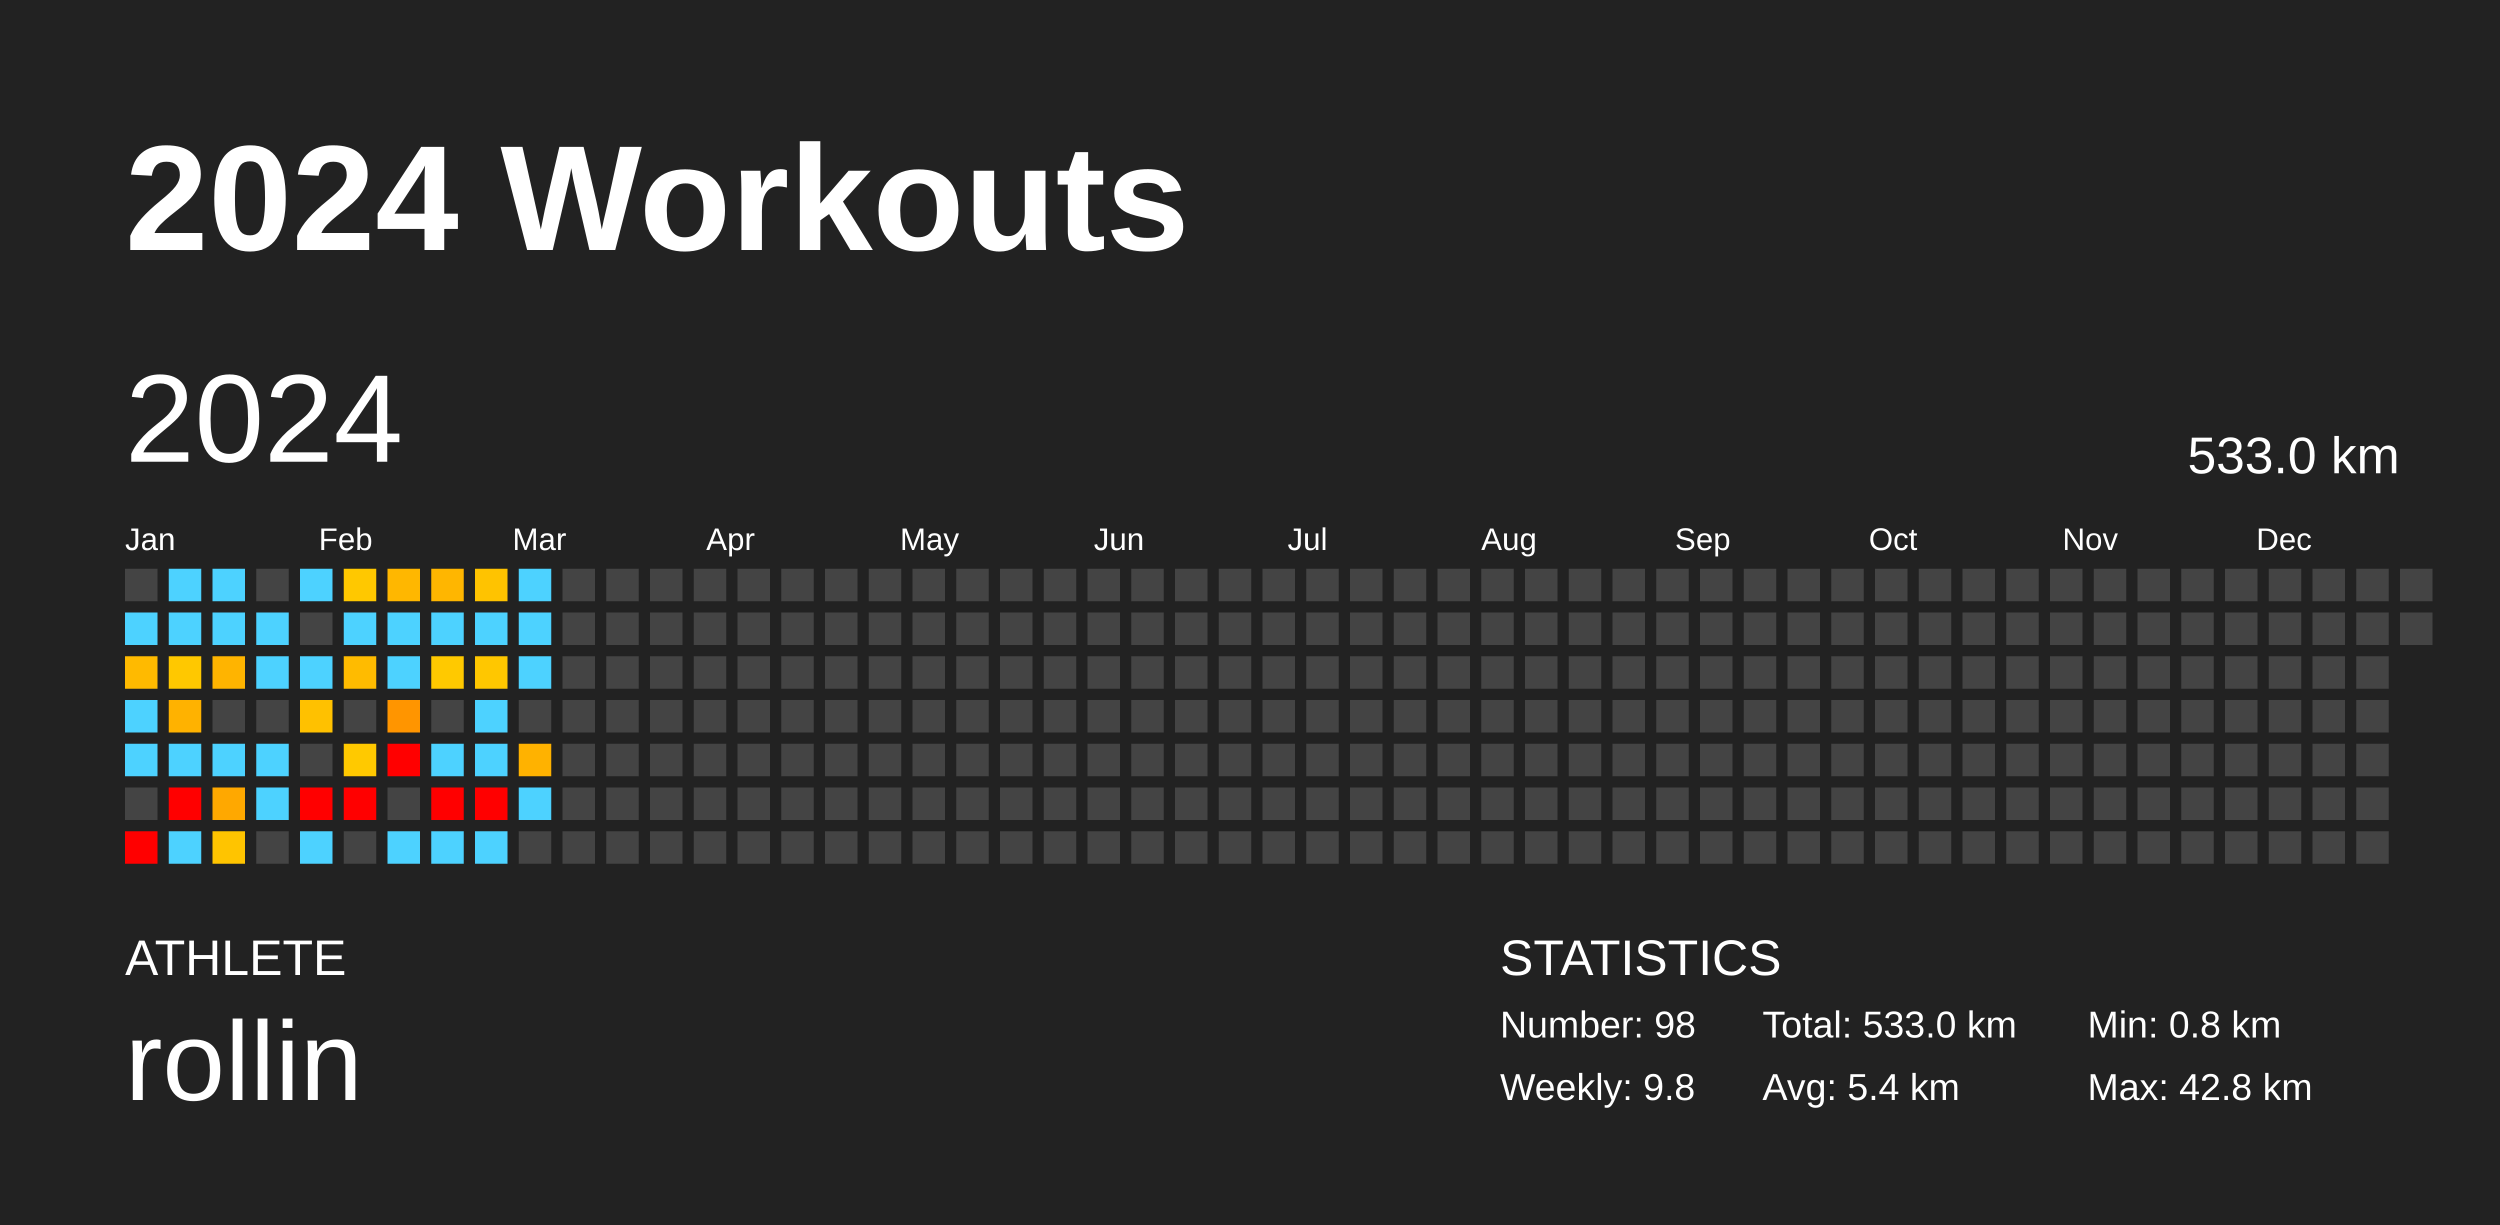
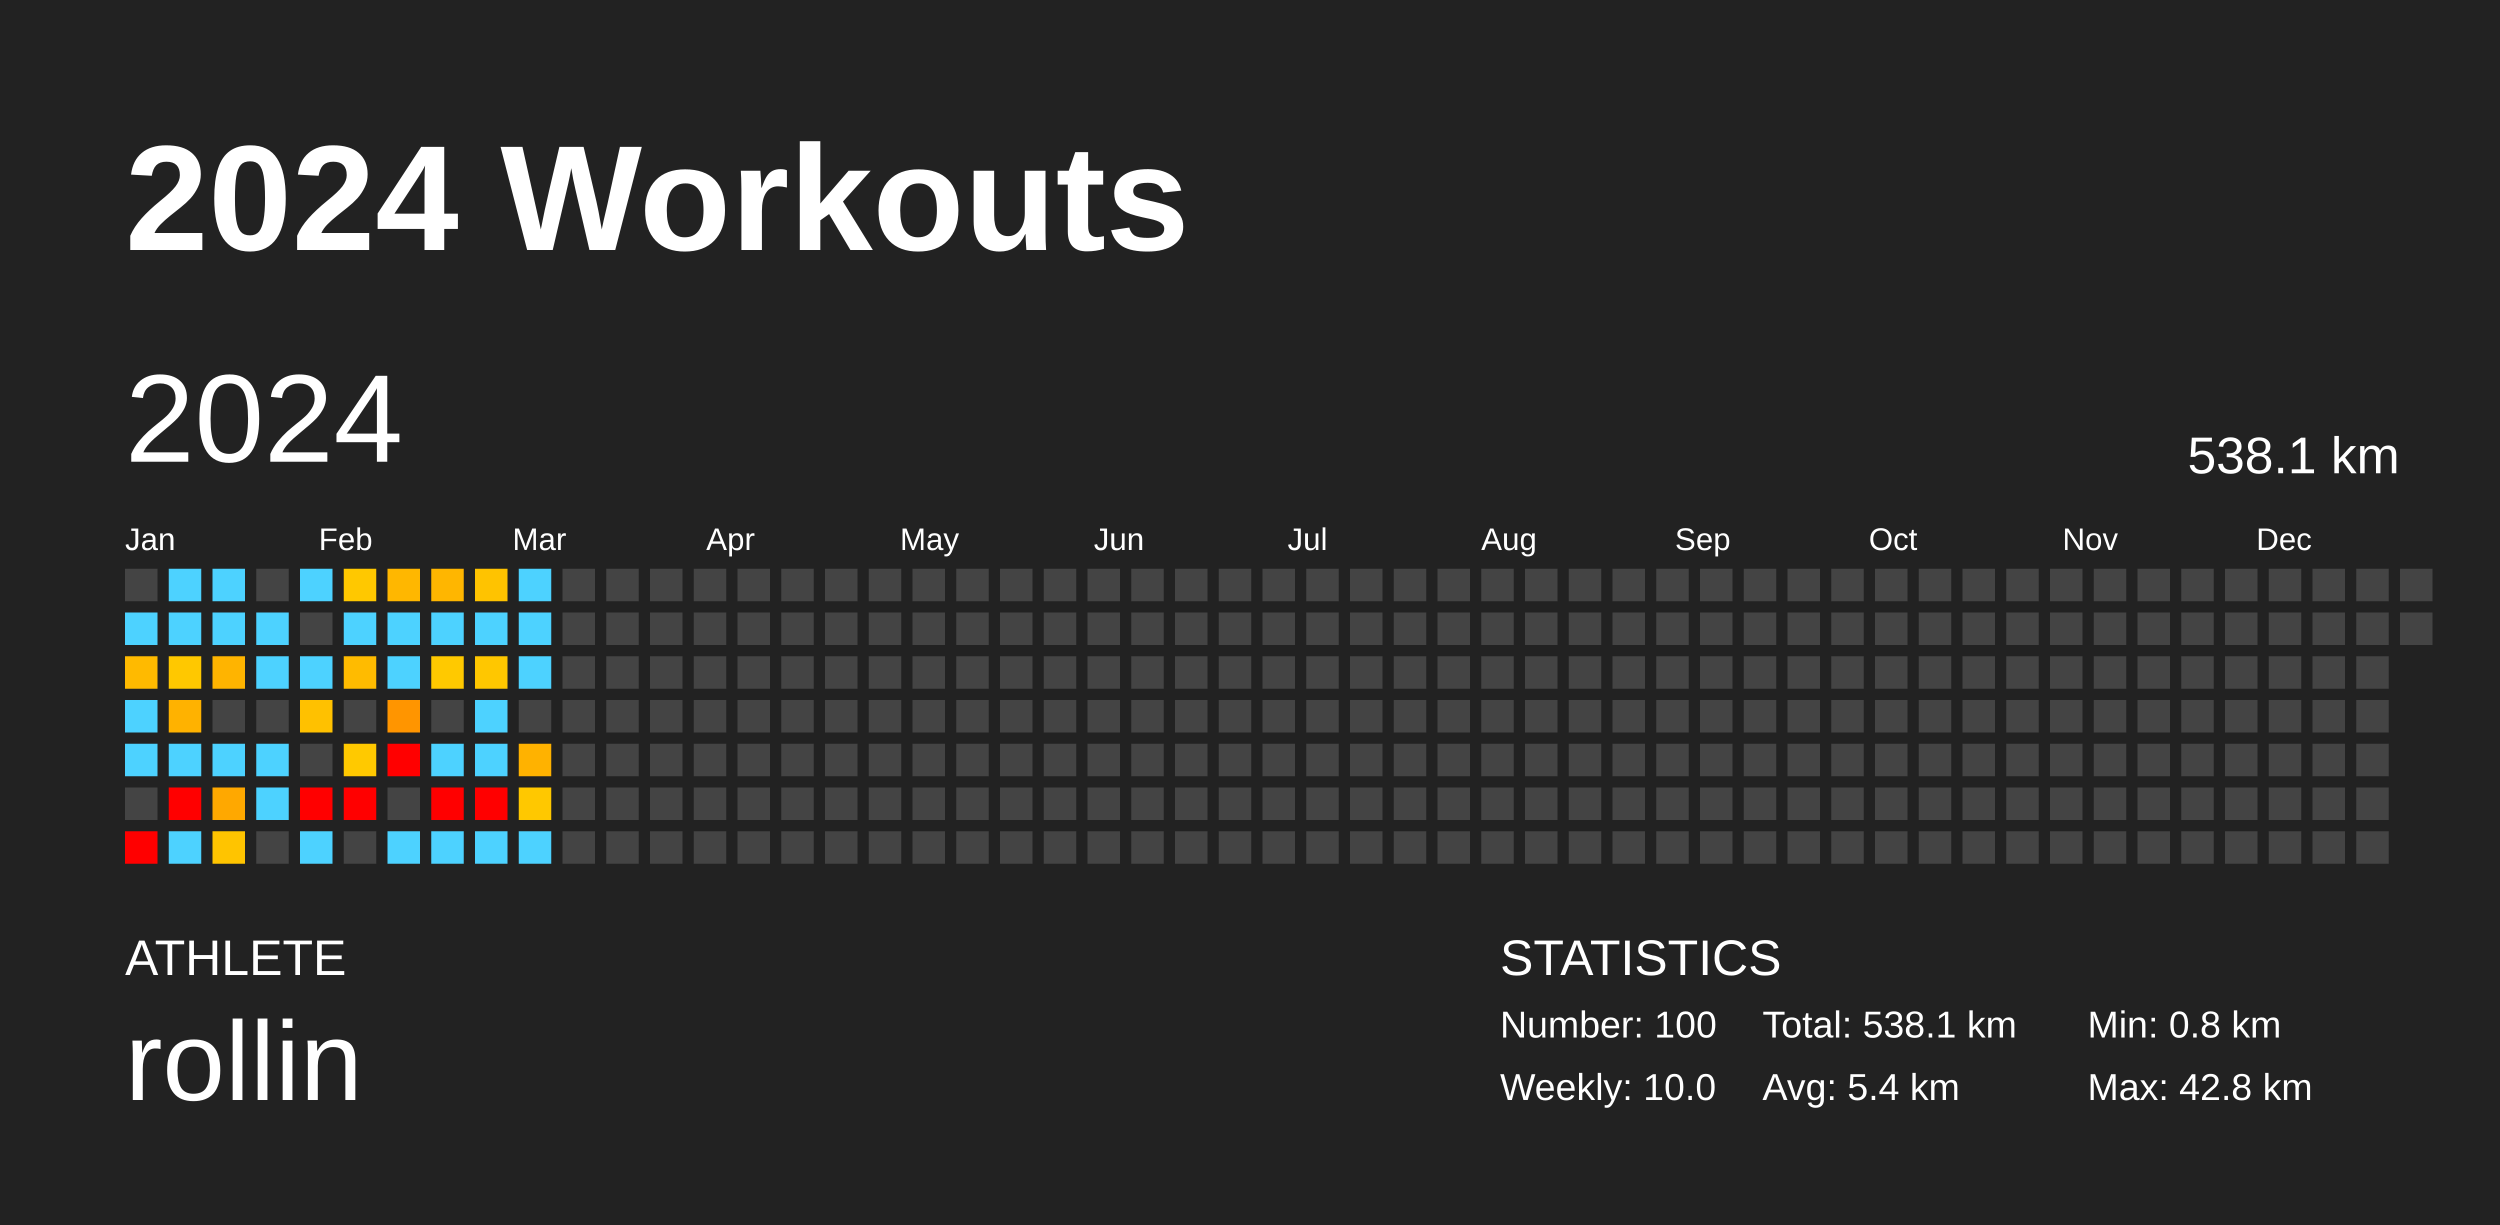
<svg xmlns="http://www.w3.org/2000/svg" baseProfile="full" height="98mm" version="1.1" viewBox="0,0,200,98" width="200mm">
  <defs />
  <rect fill="#222222" height="98" width="200" x="0" y="0" />
  <text fill="#FFFFFF" style="font-size:12px; font-family:Arial; font-weight:bold;" x="10" y="20">2024 Workouts</text>
  <text fill="#FFFFFF" style="font-size:4px; font-family:Arial" x="10" y="78">ATHLETE</text>
  <text fill="#FFFFFF" style="font-size:9px; font-family:Arial" x="10" y="88">rollin</text>
  <text fill="#FFFFFF" style="font-size:4px; font-family:Arial" x="120" y="78">STATISTICS</text>
-   <text fill="#FFFFFF" style="font-size:3px; font-family:Arial" x="120" y="83">Number: 98</text>
-   <text fill="#FFFFFF" style="font-size:3px; font-family:Arial" x="120" y="88">Weekly: 9.8</text>
-   <text fill="#FFFFFF" style="font-size:3px; font-family:Arial" x="141" y="83">Total: 533.0 km</text>
+   <text fill="#FFFFFF" style="font-size:3px; font-family:Arial" x="120" y="83">Number: 100</text>
+   <text fill="#FFFFFF" style="font-size:3px; font-family:Arial" x="120" y="88">Weekly: 10.0</text>
+   <text fill="#FFFFFF" style="font-size:3px; font-family:Arial" x="141" y="83">Total: 538.1 km</text>
  <text fill="#FFFFFF" style="font-size:3px; font-family:Arial" x="141" y="88">Avg: 5.4 km</text>
  <text fill="#FFFFFF" style="font-size:3px; font-family:Arial" x="167" y="83">Min: 0.8 km</text>
  <text fill="#FFFFFF" style="font-size:3px; font-family:Arial" x="167" y="88">Max: 42.8 km</text>
  <text dominant-baseline="hanging" fill="#FFFFFF" style="font-size:10.0px; font-family:Arial;" x="10" y="30">2024</text>
-   <text dominant-baseline="hanging" fill="#FFFFFF" style="font-size:4.125px; font-family:Arial;" x="175" y="35">533.0 km</text>
+   <text dominant-baseline="hanging" fill="#FFFFFF" style="font-size:4.125px; font-family:Arial;" x="175" y="35">538.1 km</text>
  <text fill="#FFFFFF" style="font-size:2.5px; font-family:Arial" x="10.0" y="44">Jan</text>
  <text fill="#FFFFFF" style="font-size:2.5px; font-family:Arial" x="25.5" y="44">Feb</text>
  <text fill="#FFFFFF" style="font-size:2.5px; font-family:Arial" x="41.0" y="44">Mar</text>
  <text fill="#FFFFFF" style="font-size:2.5px; font-family:Arial" x="56.5" y="44">Apr</text>
  <text fill="#FFFFFF" style="font-size:2.5px; font-family:Arial" x="72.0" y="44">May</text>
  <text fill="#FFFFFF" style="font-size:2.5px; font-family:Arial" x="87.5" y="44">Jun</text>
  <text fill="#FFFFFF" style="font-size:2.5px; font-family:Arial" x="103.0" y="44">Jul</text>
  <text fill="#FFFFFF" style="font-size:2.5px; font-family:Arial" x="118.5" y="44">Aug</text>
  <text fill="#FFFFFF" style="font-size:2.5px; font-family:Arial" x="134.0" y="44">Sep</text>
  <text fill="#FFFFFF" style="font-size:2.5px; font-family:Arial" x="149.5" y="44">Oct</text>
  <text fill="#FFFFFF" style="font-size:2.5px; font-family:Arial" x="165.0" y="44">Nov</text>
  <text fill="#FFFFFF" style="font-size:2.5px; font-family:Arial" x="180.5" y="44">Dec</text>
  <rect fill="#444444" height="2.6" width="2.6" x="10.0" y="45.5" />
  <rect fill="#4dd2ff" height="2.6" width="2.6" x="10.0" y="49.0" />
  <rect fill="#ffba00" height="2.6" width="2.6" x="10.0" y="52.5" />
  <rect fill="#4dd2ff" height="2.6" width="2.6" x="10.0" y="56.0" />
  <rect fill="#4dd2ff" height="2.6" width="2.6" x="10.0" y="59.5" />
  <rect fill="#444444" height="2.6" width="2.6" x="10.0" y="63.0" />
  <rect fill="red" height="2.6" width="2.6" x="10.0" y="66.5" />
  <rect fill="#4dd2ff" height="2.6" width="2.6" x="13.5" y="45.5" />
  <rect fill="#4dd2ff" height="2.6" width="2.6" x="13.5" y="49.0" />
  <rect fill="#ffc800" height="2.6" width="2.6" x="13.5" y="52.5" />
  <rect fill="#ffb200" height="2.6" width="2.6" x="13.5" y="56.0" />
  <rect fill="#4dd2ff" height="2.6" width="2.6" x="13.5" y="59.5" />
  <rect fill="red" height="2.6" width="2.6" x="13.5" y="63.0" />
  <rect fill="#4dd2ff" height="2.6" width="2.6" x="13.5" y="66.5" />
  <rect fill="#4dd2ff" height="2.6" width="2.6" x="17.0" y="45.5" />
  <rect fill="#4dd2ff" height="2.6" width="2.6" x="17.0" y="49.0" />
  <rect fill="#ffb400" height="2.6" width="2.6" x="17.0" y="52.5" />
  <rect fill="#444444" height="2.6" width="2.6" x="17.0" y="56.0" />
  <rect fill="#4dd2ff" height="2.6" width="2.6" x="17.0" y="59.5" />
  <rect fill="#ffa800" height="2.6" width="2.6" x="17.0" y="63.0" />
  <rect fill="#ffc400" height="2.6" width="2.6" x="17.0" y="66.5" />
  <rect fill="#444444" height="2.6" width="2.6" x="20.5" y="45.5" />
  <rect fill="#4dd2ff" height="2.6" width="2.6" x="20.5" y="49.0" />
  <rect fill="#4dd2ff" height="2.6" width="2.6" x="20.5" y="52.5" />
  <rect fill="#444444" height="2.6" width="2.6" x="20.5" y="56.0" />
  <rect fill="#4dd2ff" height="2.6" width="2.6" x="20.5" y="59.5" />
  <rect fill="#4dd2ff" height="2.6" width="2.6" x="20.5" y="63.0" />
  <rect fill="#444444" height="2.6" width="2.6" x="20.5" y="66.5" />
  <rect fill="#4dd2ff" height="2.6" width="2.6" x="24.0" y="45.5" />
  <rect fill="#444444" height="2.6" width="2.6" x="24.0" y="49.0" />
  <rect fill="#4dd2ff" height="2.6" width="2.6" x="24.0" y="52.5" />
  <rect fill="#ffc100" height="2.6" width="2.6" x="24.0" y="56.0" />
  <rect fill="#444444" height="2.6" width="2.6" x="24.0" y="59.5" />
  <rect fill="red" height="2.6" width="2.6" x="24.0" y="63.0" />
  <rect fill="#4dd2ff" height="2.6" width="2.6" x="24.0" y="66.5" />
  <rect fill="#ffc800" height="2.6" width="2.6" x="27.5" y="45.5" />
  <rect fill="#4dd2ff" height="2.6" width="2.6" x="27.5" y="49.0" />
  <rect fill="#ffbb00" height="2.6" width="2.6" x="27.5" y="52.5" />
  <rect fill="#444444" height="2.6" width="2.6" x="27.5" y="56.0" />
  <rect fill="#ffc900" height="2.6" width="2.6" x="27.5" y="59.5" />
  <rect fill="red" height="2.6" width="2.6" x="27.5" y="63.0" />
  <rect fill="#444444" height="2.6" width="2.6" x="27.5" y="66.5" />
  <rect fill="#ffb700" height="2.6" width="2.6" x="31.0" y="45.5" />
  <rect fill="#4dd2ff" height="2.6" width="2.6" x="31.0" y="49.0" />
  <rect fill="#4dd2ff" height="2.6" width="2.6" x="31.0" y="52.5" />
  <rect fill="#ff9500" height="2.6" width="2.6" x="31.0" y="56.0" />
  <rect fill="red" height="2.6" width="2.6" x="31.0" y="59.5" />
  <rect fill="#444444" height="2.6" width="2.6" x="31.0" y="63.0" />
  <rect fill="#4dd2ff" height="2.6" width="2.6" x="31.0" y="66.5" />
  <rect fill="#ffb600" height="2.6" width="2.6" x="34.5" y="45.5" />
  <rect fill="#4dd2ff" height="2.6" width="2.6" x="34.5" y="49.0" />
  <rect fill="#ffc900" height="2.6" width="2.6" x="34.5" y="52.5" />
  <rect fill="#444444" height="2.6" width="2.6" x="34.5" y="56.0" />
  <rect fill="#4dd2ff" height="2.6" width="2.6" x="34.5" y="59.5" />
  <rect fill="red" height="2.6" width="2.6" x="34.5" y="63.0" />
  <rect fill="#4dd2ff" height="2.6" width="2.6" x="34.5" y="66.5" />
  <rect fill="#ffc300" height="2.6" width="2.6" x="38.0" y="45.5" />
  <rect fill="#4dd2ff" height="2.6" width="2.6" x="38.0" y="49.0" />
  <rect fill="#ffc700" height="2.6" width="2.6" x="38.0" y="52.5" />
  <rect fill="#4dd2ff" height="2.6" width="2.6" x="38.0" y="56.0" />
  <rect fill="#4dd2ff" height="2.6" width="2.6" x="38.0" y="59.5" />
  <rect fill="red" height="2.6" width="2.6" x="38.0" y="63.0" />
  <rect fill="#4dd2ff" height="2.6" width="2.6" x="38.0" y="66.5" />
  <rect fill="#4dd2ff" height="2.6" width="2.6" x="41.5" y="45.5" />
  <rect fill="#4dd2ff" height="2.6" width="2.6" x="41.5" y="49.0" />
  <rect fill="#4dd2ff" height="2.6" width="2.6" x="41.5" y="52.5" />
  <rect fill="#444444" height="2.6" width="2.6" x="41.5" y="56.0" />
  <rect fill="#ffb200" height="2.6" width="2.6" x="41.5" y="59.5" />
-   <rect fill="#4dd2ff" height="2.6" width="2.6" x="41.5" y="63.0" />
-   <rect fill="#444444" height="2.6" width="2.6" x="41.5" y="66.5" />
+   <rect fill="#ffc800" height="2.6" width="2.6" x="41.5" y="63.0" />
+   <rect fill="#4dd2ff" height="2.6" width="2.6" x="41.5" y="66.5" />
  <rect fill="#444444" height="2.6" width="2.6" x="45.0" y="45.5" />
  <rect fill="#444444" height="2.6" width="2.6" x="45.0" y="49.0" />
  <rect fill="#444444" height="2.6" width="2.6" x="45.0" y="52.5" />
  <rect fill="#444444" height="2.6" width="2.6" x="45.0" y="56.0" />
  <rect fill="#444444" height="2.6" width="2.6" x="45.0" y="59.5" />
  <rect fill="#444444" height="2.6" width="2.6" x="45.0" y="63.0" />
  <rect fill="#444444" height="2.6" width="2.6" x="45.0" y="66.5" />
  <rect fill="#444444" height="2.6" width="2.6" x="48.5" y="45.5" />
  <rect fill="#444444" height="2.6" width="2.6" x="48.5" y="49.0" />
  <rect fill="#444444" height="2.6" width="2.6" x="48.5" y="52.5" />
  <rect fill="#444444" height="2.6" width="2.6" x="48.5" y="56.0" />
  <rect fill="#444444" height="2.6" width="2.6" x="48.5" y="59.5" />
  <rect fill="#444444" height="2.6" width="2.6" x="48.5" y="63.0" />
  <rect fill="#444444" height="2.6" width="2.6" x="48.5" y="66.5" />
  <rect fill="#444444" height="2.6" width="2.6" x="52.0" y="45.5" />
  <rect fill="#444444" height="2.6" width="2.6" x="52.0" y="49.0" />
  <rect fill="#444444" height="2.6" width="2.6" x="52.0" y="52.5" />
  <rect fill="#444444" height="2.6" width="2.6" x="52.0" y="56.0" />
  <rect fill="#444444" height="2.6" width="2.6" x="52.0" y="59.5" />
  <rect fill="#444444" height="2.6" width="2.6" x="52.0" y="63.0" />
  <rect fill="#444444" height="2.6" width="2.6" x="52.0" y="66.5" />
  <rect fill="#444444" height="2.6" width="2.6" x="55.5" y="45.5" />
  <rect fill="#444444" height="2.6" width="2.6" x="55.5" y="49.0" />
  <rect fill="#444444" height="2.6" width="2.6" x="55.5" y="52.5" />
  <rect fill="#444444" height="2.6" width="2.6" x="55.5" y="56.0" />
  <rect fill="#444444" height="2.6" width="2.6" x="55.5" y="59.5" />
  <rect fill="#444444" height="2.6" width="2.6" x="55.5" y="63.0" />
  <rect fill="#444444" height="2.6" width="2.6" x="55.5" y="66.5" />
  <rect fill="#444444" height="2.6" width="2.6" x="59.0" y="45.5" />
  <rect fill="#444444" height="2.6" width="2.6" x="59.0" y="49.0" />
  <rect fill="#444444" height="2.6" width="2.6" x="59.0" y="52.5" />
  <rect fill="#444444" height="2.6" width="2.6" x="59.0" y="56.0" />
  <rect fill="#444444" height="2.6" width="2.6" x="59.0" y="59.5" />
  <rect fill="#444444" height="2.6" width="2.6" x="59.0" y="63.0" />
  <rect fill="#444444" height="2.6" width="2.6" x="59.0" y="66.5" />
  <rect fill="#444444" height="2.6" width="2.6" x="62.5" y="45.5" />
  <rect fill="#444444" height="2.6" width="2.6" x="62.5" y="49.0" />
  <rect fill="#444444" height="2.6" width="2.6" x="62.5" y="52.5" />
  <rect fill="#444444" height="2.6" width="2.6" x="62.5" y="56.0" />
  <rect fill="#444444" height="2.6" width="2.6" x="62.5" y="59.5" />
  <rect fill="#444444" height="2.6" width="2.6" x="62.5" y="63.0" />
  <rect fill="#444444" height="2.6" width="2.6" x="62.5" y="66.5" />
  <rect fill="#444444" height="2.6" width="2.6" x="66.0" y="45.5" />
  <rect fill="#444444" height="2.6" width="2.6" x="66.0" y="49.0" />
  <rect fill="#444444" height="2.6" width="2.6" x="66.0" y="52.5" />
  <rect fill="#444444" height="2.6" width="2.6" x="66.0" y="56.0" />
  <rect fill="#444444" height="2.6" width="2.6" x="66.0" y="59.5" />
  <rect fill="#444444" height="2.6" width="2.6" x="66.0" y="63.0" />
  <rect fill="#444444" height="2.6" width="2.6" x="66.0" y="66.5" />
  <rect fill="#444444" height="2.6" width="2.6" x="69.5" y="45.5" />
  <rect fill="#444444" height="2.6" width="2.6" x="69.5" y="49.0" />
  <rect fill="#444444" height="2.6" width="2.6" x="69.5" y="52.5" />
  <rect fill="#444444" height="2.6" width="2.6" x="69.5" y="56.0" />
  <rect fill="#444444" height="2.6" width="2.6" x="69.5" y="59.5" />
  <rect fill="#444444" height="2.6" width="2.6" x="69.5" y="63.0" />
  <rect fill="#444444" height="2.6" width="2.6" x="69.5" y="66.5" />
  <rect fill="#444444" height="2.6" width="2.6" x="73.0" y="45.5" />
  <rect fill="#444444" height="2.6" width="2.6" x="73.0" y="49.0" />
  <rect fill="#444444" height="2.6" width="2.6" x="73.0" y="52.5" />
  <rect fill="#444444" height="2.6" width="2.6" x="73.0" y="56.0" />
  <rect fill="#444444" height="2.6" width="2.6" x="73.0" y="59.5" />
  <rect fill="#444444" height="2.6" width="2.6" x="73.0" y="63.0" />
  <rect fill="#444444" height="2.6" width="2.6" x="73.0" y="66.5" />
  <rect fill="#444444" height="2.6" width="2.6" x="76.5" y="45.5" />
  <rect fill="#444444" height="2.6" width="2.6" x="76.5" y="49.0" />
  <rect fill="#444444" height="2.6" width="2.6" x="76.5" y="52.5" />
  <rect fill="#444444" height="2.6" width="2.6" x="76.5" y="56.0" />
  <rect fill="#444444" height="2.6" width="2.6" x="76.5" y="59.5" />
  <rect fill="#444444" height="2.6" width="2.6" x="76.5" y="63.0" />
  <rect fill="#444444" height="2.6" width="2.6" x="76.5" y="66.5" />
  <rect fill="#444444" height="2.6" width="2.6" x="80.0" y="45.5" />
  <rect fill="#444444" height="2.6" width="2.6" x="80.0" y="49.0" />
  <rect fill="#444444" height="2.6" width="2.6" x="80.0" y="52.5" />
  <rect fill="#444444" height="2.6" width="2.6" x="80.0" y="56.0" />
  <rect fill="#444444" height="2.6" width="2.6" x="80.0" y="59.5" />
  <rect fill="#444444" height="2.6" width="2.6" x="80.0" y="63.0" />
  <rect fill="#444444" height="2.6" width="2.6" x="80.0" y="66.5" />
  <rect fill="#444444" height="2.6" width="2.6" x="83.5" y="45.5" />
  <rect fill="#444444" height="2.6" width="2.6" x="83.5" y="49.0" />
  <rect fill="#444444" height="2.6" width="2.6" x="83.5" y="52.5" />
  <rect fill="#444444" height="2.6" width="2.6" x="83.5" y="56.0" />
  <rect fill="#444444" height="2.6" width="2.6" x="83.5" y="59.5" />
  <rect fill="#444444" height="2.6" width="2.6" x="83.5" y="63.0" />
  <rect fill="#444444" height="2.6" width="2.6" x="83.5" y="66.5" />
  <rect fill="#444444" height="2.6" width="2.6" x="87.0" y="45.5" />
  <rect fill="#444444" height="2.6" width="2.6" x="87.0" y="49.0" />
  <rect fill="#444444" height="2.6" width="2.6" x="87.0" y="52.5" />
  <rect fill="#444444" height="2.6" width="2.6" x="87.0" y="56.0" />
  <rect fill="#444444" height="2.6" width="2.6" x="87.0" y="59.5" />
  <rect fill="#444444" height="2.6" width="2.6" x="87.0" y="63.0" />
  <rect fill="#444444" height="2.6" width="2.6" x="87.0" y="66.5" />
  <rect fill="#444444" height="2.6" width="2.6" x="90.5" y="45.5" />
  <rect fill="#444444" height="2.6" width="2.6" x="90.5" y="49.0" />
  <rect fill="#444444" height="2.6" width="2.6" x="90.5" y="52.5" />
  <rect fill="#444444" height="2.6" width="2.6" x="90.5" y="56.0" />
  <rect fill="#444444" height="2.6" width="2.6" x="90.5" y="59.5" />
  <rect fill="#444444" height="2.6" width="2.6" x="90.5" y="63.0" />
  <rect fill="#444444" height="2.6" width="2.6" x="90.5" y="66.5" />
  <rect fill="#444444" height="2.6" width="2.6" x="94.0" y="45.5" />
  <rect fill="#444444" height="2.6" width="2.6" x="94.0" y="49.0" />
  <rect fill="#444444" height="2.6" width="2.6" x="94.0" y="52.5" />
  <rect fill="#444444" height="2.6" width="2.6" x="94.0" y="56.0" />
  <rect fill="#444444" height="2.6" width="2.6" x="94.0" y="59.5" />
  <rect fill="#444444" height="2.6" width="2.6" x="94.0" y="63.0" />
  <rect fill="#444444" height="2.6" width="2.6" x="94.0" y="66.5" />
  <rect fill="#444444" height="2.6" width="2.6" x="97.5" y="45.5" />
  <rect fill="#444444" height="2.6" width="2.6" x="97.5" y="49.0" />
  <rect fill="#444444" height="2.6" width="2.6" x="97.5" y="52.5" />
  <rect fill="#444444" height="2.6" width="2.6" x="97.5" y="56.0" />
  <rect fill="#444444" height="2.6" width="2.6" x="97.5" y="59.5" />
  <rect fill="#444444" height="2.6" width="2.6" x="97.5" y="63.0" />
  <rect fill="#444444" height="2.6" width="2.6" x="97.5" y="66.5" />
  <rect fill="#444444" height="2.6" width="2.6" x="101.0" y="45.5" />
  <rect fill="#444444" height="2.6" width="2.6" x="101.0" y="49.0" />
  <rect fill="#444444" height="2.6" width="2.6" x="101.0" y="52.5" />
  <rect fill="#444444" height="2.6" width="2.6" x="101.0" y="56.0" />
  <rect fill="#444444" height="2.6" width="2.6" x="101.0" y="59.5" />
  <rect fill="#444444" height="2.6" width="2.6" x="101.0" y="63.0" />
  <rect fill="#444444" height="2.6" width="2.6" x="101.0" y="66.5" />
  <rect fill="#444444" height="2.6" width="2.6" x="104.5" y="45.5" />
  <rect fill="#444444" height="2.6" width="2.6" x="104.5" y="49.0" />
  <rect fill="#444444" height="2.6" width="2.6" x="104.5" y="52.5" />
  <rect fill="#444444" height="2.6" width="2.6" x="104.5" y="56.0" />
  <rect fill="#444444" height="2.6" width="2.6" x="104.5" y="59.5" />
  <rect fill="#444444" height="2.6" width="2.6" x="104.5" y="63.0" />
  <rect fill="#444444" height="2.6" width="2.6" x="104.5" y="66.5" />
  <rect fill="#444444" height="2.6" width="2.6" x="108.0" y="45.5" />
  <rect fill="#444444" height="2.6" width="2.6" x="108.0" y="49.0" />
  <rect fill="#444444" height="2.6" width="2.6" x="108.0" y="52.5" />
  <rect fill="#444444" height="2.6" width="2.6" x="108.0" y="56.0" />
  <rect fill="#444444" height="2.6" width="2.6" x="108.0" y="59.5" />
  <rect fill="#444444" height="2.6" width="2.6" x="108.0" y="63.0" />
  <rect fill="#444444" height="2.6" width="2.6" x="108.0" y="66.5" />
  <rect fill="#444444" height="2.6" width="2.6" x="111.5" y="45.5" />
  <rect fill="#444444" height="2.6" width="2.6" x="111.5" y="49.0" />
  <rect fill="#444444" height="2.6" width="2.6" x="111.5" y="52.5" />
  <rect fill="#444444" height="2.6" width="2.6" x="111.5" y="56.0" />
  <rect fill="#444444" height="2.6" width="2.6" x="111.5" y="59.5" />
  <rect fill="#444444" height="2.6" width="2.6" x="111.5" y="63.0" />
  <rect fill="#444444" height="2.6" width="2.6" x="111.5" y="66.5" />
  <rect fill="#444444" height="2.6" width="2.6" x="115.0" y="45.5" />
  <rect fill="#444444" height="2.6" width="2.6" x="115.0" y="49.0" />
  <rect fill="#444444" height="2.6" width="2.6" x="115.0" y="52.5" />
  <rect fill="#444444" height="2.6" width="2.6" x="115.0" y="56.0" />
  <rect fill="#444444" height="2.6" width="2.6" x="115.0" y="59.5" />
  <rect fill="#444444" height="2.6" width="2.6" x="115.0" y="63.0" />
  <rect fill="#444444" height="2.6" width="2.6" x="115.0" y="66.5" />
  <rect fill="#444444" height="2.6" width="2.6" x="118.5" y="45.5" />
  <rect fill="#444444" height="2.6" width="2.6" x="118.5" y="49.0" />
  <rect fill="#444444" height="2.6" width="2.6" x="118.5" y="52.5" />
  <rect fill="#444444" height="2.6" width="2.6" x="118.5" y="56.0" />
  <rect fill="#444444" height="2.6" width="2.6" x="118.5" y="59.5" />
  <rect fill="#444444" height="2.6" width="2.6" x="118.5" y="63.0" />
  <rect fill="#444444" height="2.6" width="2.6" x="118.5" y="66.5" />
  <rect fill="#444444" height="2.6" width="2.6" x="122.0" y="45.5" />
  <rect fill="#444444" height="2.6" width="2.6" x="122.0" y="49.0" />
  <rect fill="#444444" height="2.6" width="2.6" x="122.0" y="52.5" />
  <rect fill="#444444" height="2.6" width="2.6" x="122.0" y="56.0" />
  <rect fill="#444444" height="2.6" width="2.6" x="122.0" y="59.5" />
  <rect fill="#444444" height="2.6" width="2.6" x="122.0" y="63.0" />
  <rect fill="#444444" height="2.6" width="2.6" x="122.0" y="66.5" />
  <rect fill="#444444" height="2.6" width="2.6" x="125.5" y="45.5" />
  <rect fill="#444444" height="2.6" width="2.6" x="125.5" y="49.0" />
  <rect fill="#444444" height="2.6" width="2.6" x="125.5" y="52.5" />
  <rect fill="#444444" height="2.6" width="2.6" x="125.5" y="56.0" />
  <rect fill="#444444" height="2.6" width="2.6" x="125.5" y="59.5" />
  <rect fill="#444444" height="2.6" width="2.6" x="125.5" y="63.0" />
  <rect fill="#444444" height="2.6" width="2.6" x="125.5" y="66.5" />
  <rect fill="#444444" height="2.6" width="2.6" x="129.0" y="45.5" />
  <rect fill="#444444" height="2.6" width="2.6" x="129.0" y="49.0" />
  <rect fill="#444444" height="2.6" width="2.6" x="129.0" y="52.5" />
  <rect fill="#444444" height="2.6" width="2.6" x="129.0" y="56.0" />
  <rect fill="#444444" height="2.6" width="2.6" x="129.0" y="59.5" />
  <rect fill="#444444" height="2.6" width="2.6" x="129.0" y="63.0" />
  <rect fill="#444444" height="2.6" width="2.6" x="129.0" y="66.5" />
  <rect fill="#444444" height="2.6" width="2.6" x="132.5" y="45.5" />
  <rect fill="#444444" height="2.6" width="2.6" x="132.5" y="49.0" />
  <rect fill="#444444" height="2.6" width="2.6" x="132.5" y="52.5" />
  <rect fill="#444444" height="2.6" width="2.6" x="132.5" y="56.0" />
  <rect fill="#444444" height="2.6" width="2.6" x="132.5" y="59.5" />
  <rect fill="#444444" height="2.6" width="2.6" x="132.5" y="63.0" />
  <rect fill="#444444" height="2.6" width="2.6" x="132.5" y="66.5" />
  <rect fill="#444444" height="2.6" width="2.6" x="136.0" y="45.5" />
  <rect fill="#444444" height="2.6" width="2.6" x="136.0" y="49.0" />
  <rect fill="#444444" height="2.6" width="2.6" x="136.0" y="52.5" />
  <rect fill="#444444" height="2.6" width="2.6" x="136.0" y="56.0" />
  <rect fill="#444444" height="2.6" width="2.6" x="136.0" y="59.5" />
  <rect fill="#444444" height="2.6" width="2.6" x="136.0" y="63.0" />
  <rect fill="#444444" height="2.6" width="2.6" x="136.0" y="66.5" />
  <rect fill="#444444" height="2.6" width="2.6" x="139.5" y="45.5" />
  <rect fill="#444444" height="2.6" width="2.6" x="139.5" y="49.0" />
  <rect fill="#444444" height="2.6" width="2.6" x="139.5" y="52.5" />
  <rect fill="#444444" height="2.6" width="2.6" x="139.5" y="56.0" />
  <rect fill="#444444" height="2.6" width="2.6" x="139.5" y="59.5" />
  <rect fill="#444444" height="2.6" width="2.6" x="139.5" y="63.0" />
  <rect fill="#444444" height="2.6" width="2.6" x="139.5" y="66.5" />
  <rect fill="#444444" height="2.6" width="2.6" x="143.0" y="45.5" />
  <rect fill="#444444" height="2.6" width="2.6" x="143.0" y="49.0" />
  <rect fill="#444444" height="2.6" width="2.6" x="143.0" y="52.5" />
  <rect fill="#444444" height="2.6" width="2.6" x="143.0" y="56.0" />
  <rect fill="#444444" height="2.6" width="2.6" x="143.0" y="59.5" />
  <rect fill="#444444" height="2.6" width="2.6" x="143.0" y="63.0" />
  <rect fill="#444444" height="2.6" width="2.6" x="143.0" y="66.5" />
  <rect fill="#444444" height="2.6" width="2.6" x="146.5" y="45.5" />
  <rect fill="#444444" height="2.6" width="2.6" x="146.5" y="49.0" />
  <rect fill="#444444" height="2.6" width="2.6" x="146.5" y="52.5" />
  <rect fill="#444444" height="2.6" width="2.6" x="146.5" y="56.0" />
  <rect fill="#444444" height="2.6" width="2.6" x="146.5" y="59.5" />
  <rect fill="#444444" height="2.6" width="2.6" x="146.5" y="63.0" />
  <rect fill="#444444" height="2.6" width="2.6" x="146.5" y="66.5" />
  <rect fill="#444444" height="2.6" width="2.6" x="150.0" y="45.5" />
  <rect fill="#444444" height="2.6" width="2.6" x="150.0" y="49.0" />
  <rect fill="#444444" height="2.6" width="2.6" x="150.0" y="52.5" />
  <rect fill="#444444" height="2.6" width="2.6" x="150.0" y="56.0" />
  <rect fill="#444444" height="2.6" width="2.6" x="150.0" y="59.5" />
  <rect fill="#444444" height="2.6" width="2.6" x="150.0" y="63.0" />
  <rect fill="#444444" height="2.6" width="2.6" x="150.0" y="66.5" />
  <rect fill="#444444" height="2.6" width="2.6" x="153.5" y="45.5" />
  <rect fill="#444444" height="2.6" width="2.6" x="153.5" y="49.0" />
  <rect fill="#444444" height="2.6" width="2.6" x="153.5" y="52.5" />
  <rect fill="#444444" height="2.6" width="2.6" x="153.5" y="56.0" />
  <rect fill="#444444" height="2.6" width="2.6" x="153.5" y="59.5" />
  <rect fill="#444444" height="2.6" width="2.6" x="153.5" y="63.0" />
  <rect fill="#444444" height="2.6" width="2.6" x="153.5" y="66.5" />
  <rect fill="#444444" height="2.6" width="2.6" x="157.0" y="45.5" />
  <rect fill="#444444" height="2.6" width="2.6" x="157.0" y="49.0" />
  <rect fill="#444444" height="2.6" width="2.6" x="157.0" y="52.5" />
  <rect fill="#444444" height="2.6" width="2.6" x="157.0" y="56.0" />
  <rect fill="#444444" height="2.6" width="2.6" x="157.0" y="59.5" />
  <rect fill="#444444" height="2.6" width="2.6" x="157.0" y="63.0" />
  <rect fill="#444444" height="2.6" width="2.6" x="157.0" y="66.5" />
  <rect fill="#444444" height="2.6" width="2.6" x="160.5" y="45.5" />
  <rect fill="#444444" height="2.6" width="2.6" x="160.5" y="49.0" />
  <rect fill="#444444" height="2.6" width="2.6" x="160.5" y="52.5" />
  <rect fill="#444444" height="2.6" width="2.6" x="160.5" y="56.0" />
  <rect fill="#444444" height="2.6" width="2.6" x="160.5" y="59.5" />
  <rect fill="#444444" height="2.6" width="2.6" x="160.5" y="63.0" />
  <rect fill="#444444" height="2.6" width="2.6" x="160.5" y="66.5" />
  <rect fill="#444444" height="2.6" width="2.6" x="164.0" y="45.5" />
  <rect fill="#444444" height="2.6" width="2.6" x="164.0" y="49.0" />
  <rect fill="#444444" height="2.6" width="2.6" x="164.0" y="52.5" />
  <rect fill="#444444" height="2.6" width="2.6" x="164.0" y="56.0" />
  <rect fill="#444444" height="2.6" width="2.6" x="164.0" y="59.5" />
  <rect fill="#444444" height="2.6" width="2.6" x="164.0" y="63.0" />
  <rect fill="#444444" height="2.6" width="2.6" x="164.0" y="66.5" />
  <rect fill="#444444" height="2.6" width="2.6" x="167.5" y="45.5" />
  <rect fill="#444444" height="2.6" width="2.6" x="167.5" y="49.0" />
  <rect fill="#444444" height="2.6" width="2.6" x="167.5" y="52.5" />
  <rect fill="#444444" height="2.6" width="2.6" x="167.5" y="56.0" />
  <rect fill="#444444" height="2.6" width="2.6" x="167.5" y="59.5" />
  <rect fill="#444444" height="2.6" width="2.6" x="167.5" y="63.0" />
  <rect fill="#444444" height="2.6" width="2.6" x="167.5" y="66.5" />
  <rect fill="#444444" height="2.6" width="2.6" x="171.0" y="45.5" />
  <rect fill="#444444" height="2.6" width="2.6" x="171.0" y="49.0" />
  <rect fill="#444444" height="2.6" width="2.6" x="171.0" y="52.5" />
  <rect fill="#444444" height="2.6" width="2.6" x="171.0" y="56.0" />
  <rect fill="#444444" height="2.6" width="2.6" x="171.0" y="59.5" />
  <rect fill="#444444" height="2.6" width="2.6" x="171.0" y="63.0" />
  <rect fill="#444444" height="2.6" width="2.6" x="171.0" y="66.5" />
  <rect fill="#444444" height="2.6" width="2.6" x="174.5" y="45.5" />
  <rect fill="#444444" height="2.6" width="2.6" x="174.5" y="49.0" />
  <rect fill="#444444" height="2.6" width="2.6" x="174.5" y="52.5" />
  <rect fill="#444444" height="2.6" width="2.6" x="174.5" y="56.0" />
  <rect fill="#444444" height="2.6" width="2.6" x="174.5" y="59.5" />
  <rect fill="#444444" height="2.6" width="2.6" x="174.5" y="63.0" />
  <rect fill="#444444" height="2.6" width="2.6" x="174.5" y="66.5" />
  <rect fill="#444444" height="2.6" width="2.6" x="178.0" y="45.5" />
  <rect fill="#444444" height="2.6" width="2.6" x="178.0" y="49.0" />
  <rect fill="#444444" height="2.6" width="2.6" x="178.0" y="52.5" />
  <rect fill="#444444" height="2.6" width="2.6" x="178.0" y="56.0" />
  <rect fill="#444444" height="2.6" width="2.6" x="178.0" y="59.5" />
  <rect fill="#444444" height="2.6" width="2.6" x="178.0" y="63.0" />
  <rect fill="#444444" height="2.6" width="2.6" x="178.0" y="66.5" />
  <rect fill="#444444" height="2.6" width="2.6" x="181.5" y="45.5" />
  <rect fill="#444444" height="2.6" width="2.6" x="181.5" y="49.0" />
  <rect fill="#444444" height="2.6" width="2.6" x="181.5" y="52.5" />
  <rect fill="#444444" height="2.6" width="2.6" x="181.5" y="56.0" />
  <rect fill="#444444" height="2.6" width="2.6" x="181.5" y="59.5" />
  <rect fill="#444444" height="2.6" width="2.6" x="181.5" y="63.0" />
  <rect fill="#444444" height="2.6" width="2.6" x="181.5" y="66.5" />
  <rect fill="#444444" height="2.6" width="2.6" x="185.0" y="45.5" />
  <rect fill="#444444" height="2.6" width="2.6" x="185.0" y="49.0" />
  <rect fill="#444444" height="2.6" width="2.6" x="185.0" y="52.5" />
  <rect fill="#444444" height="2.6" width="2.6" x="185.0" y="56.0" />
  <rect fill="#444444" height="2.6" width="2.6" x="185.0" y="59.5" />
  <rect fill="#444444" height="2.6" width="2.6" x="185.0" y="63.0" />
  <rect fill="#444444" height="2.6" width="2.6" x="185.0" y="66.5" />
  <rect fill="#444444" height="2.6" width="2.6" x="188.5" y="45.5" />
  <rect fill="#444444" height="2.6" width="2.6" x="188.5" y="49.0" />
  <rect fill="#444444" height="2.6" width="2.6" x="188.5" y="52.5" />
  <rect fill="#444444" height="2.6" width="2.6" x="188.5" y="56.0" />
  <rect fill="#444444" height="2.6" width="2.6" x="188.5" y="59.5" />
  <rect fill="#444444" height="2.6" width="2.6" x="188.5" y="63.0" />
  <rect fill="#444444" height="2.6" width="2.6" x="188.5" y="66.5" />
  <rect fill="#444444" height="2.6" width="2.6" x="192.0" y="45.5" />
  <rect fill="#444444" height="2.6" width="2.6" x="192.0" y="49.0" />
</svg>
